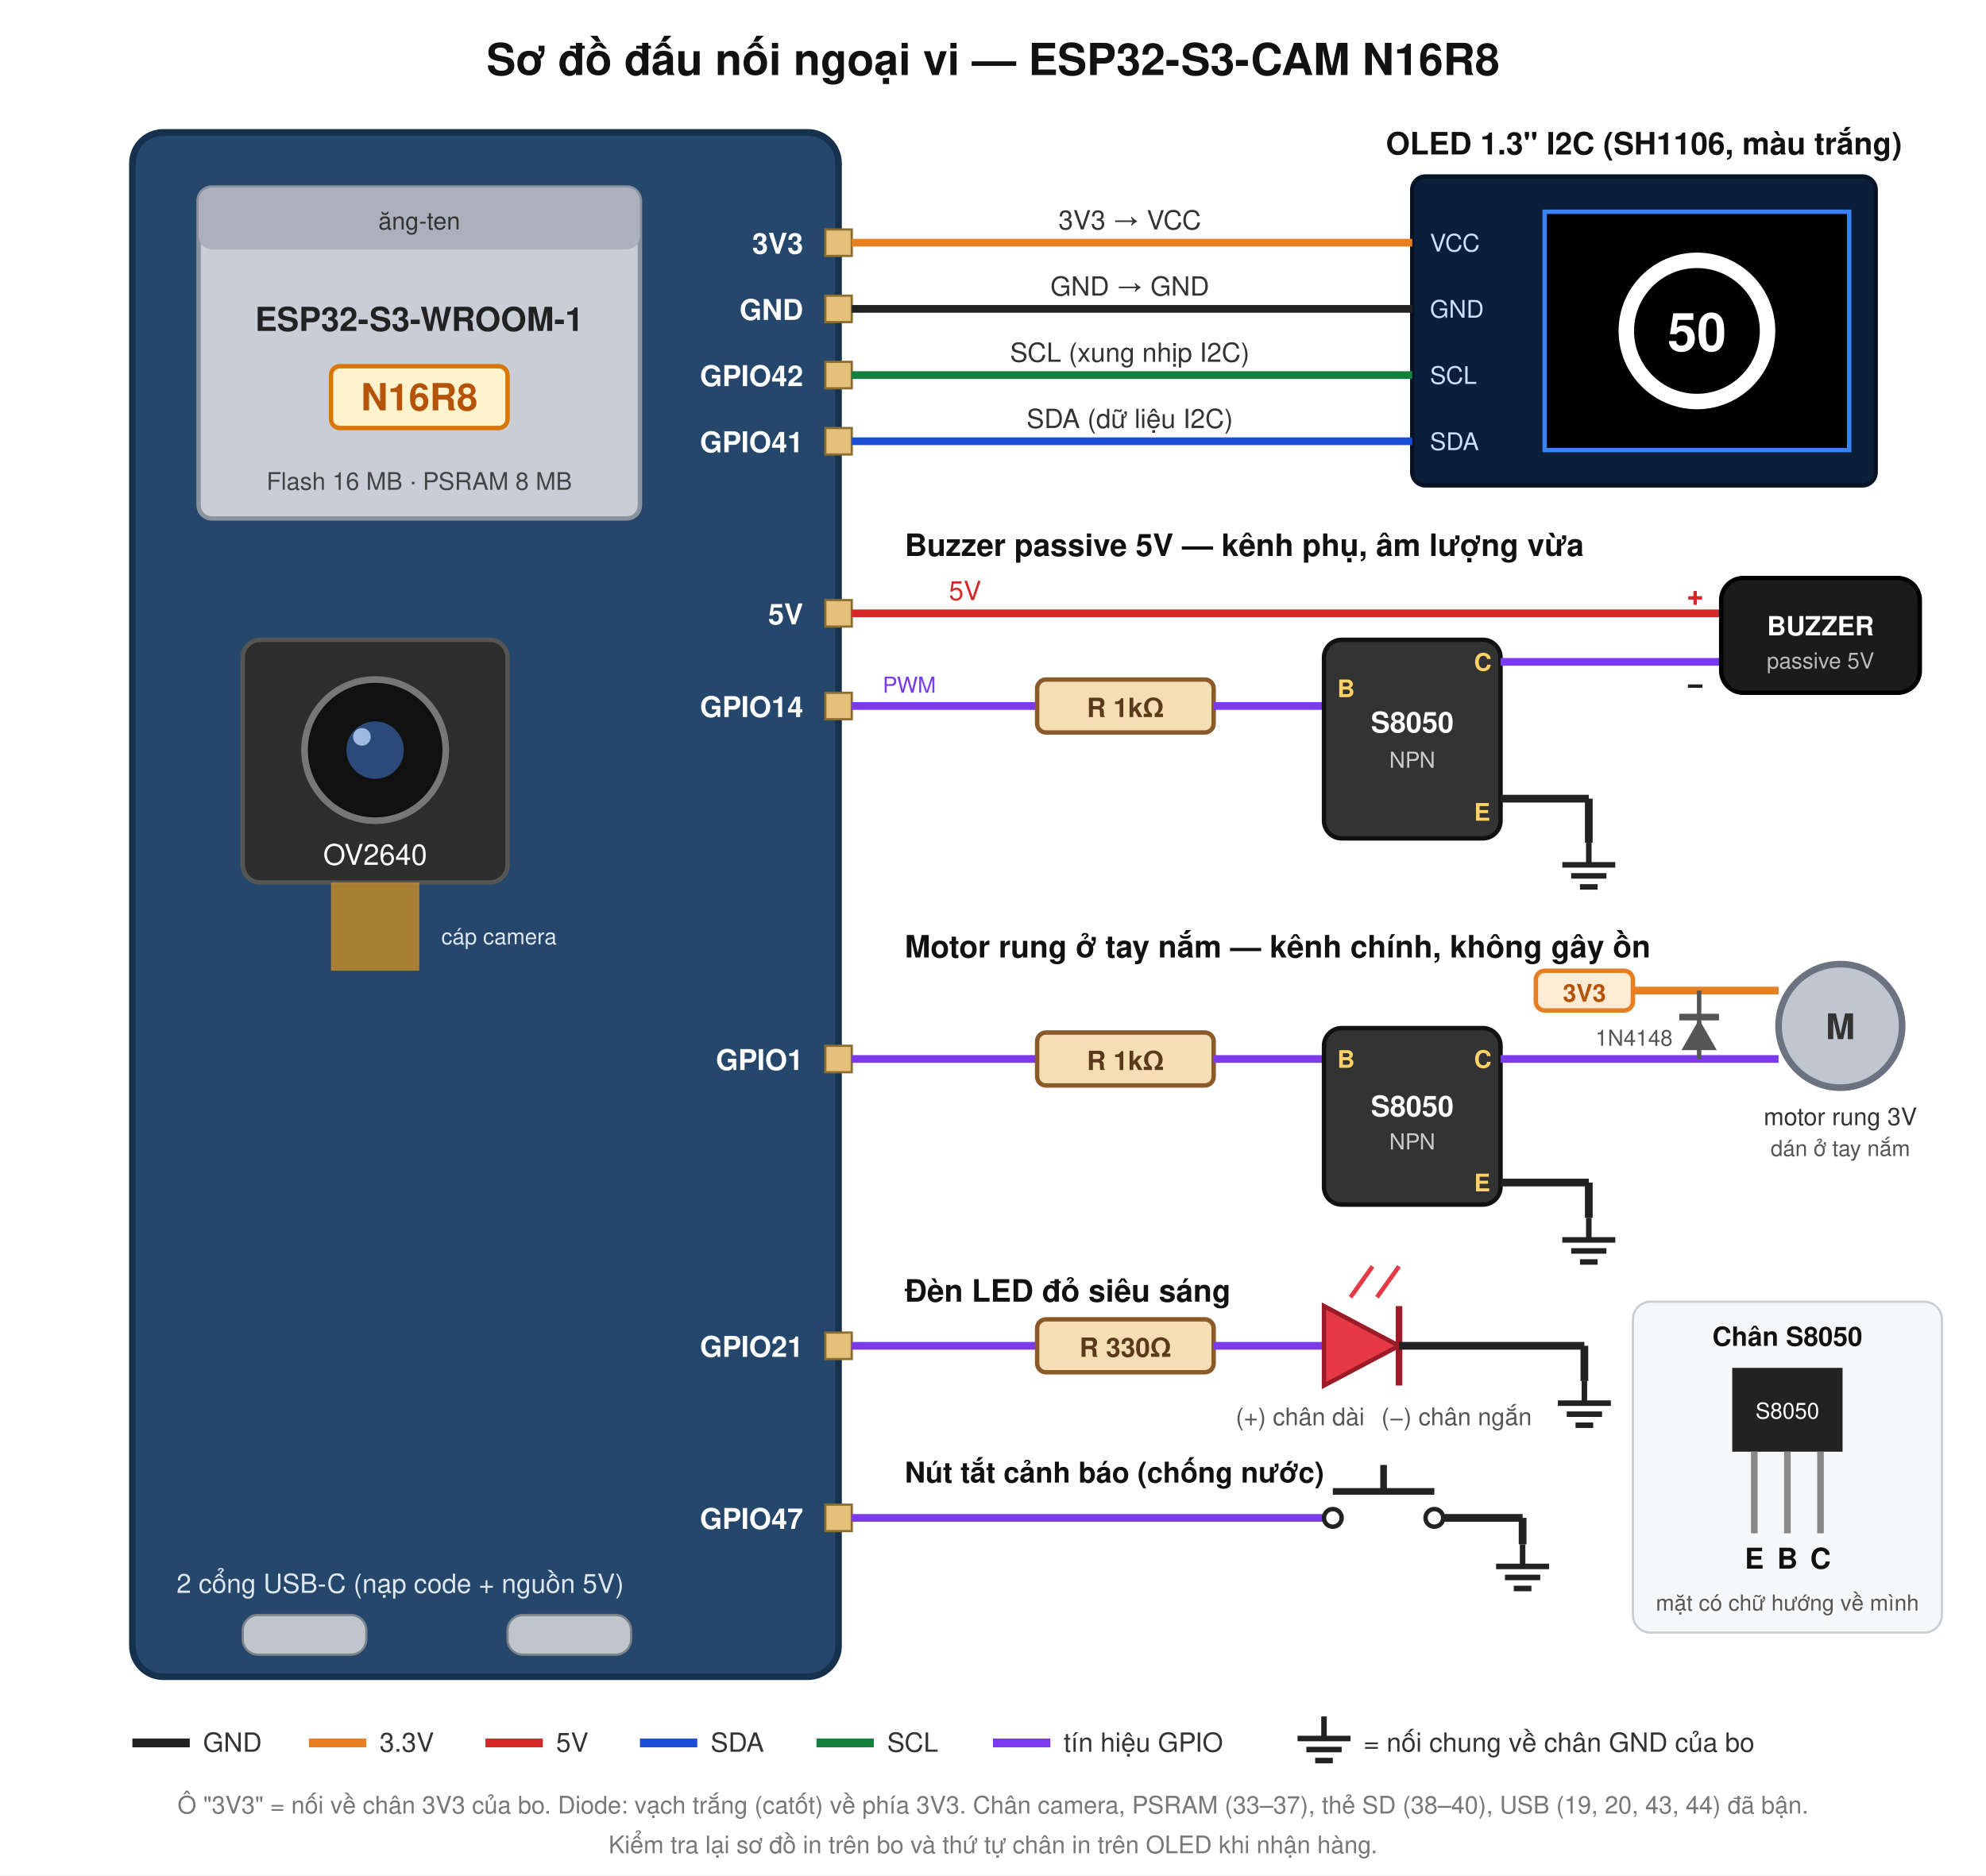
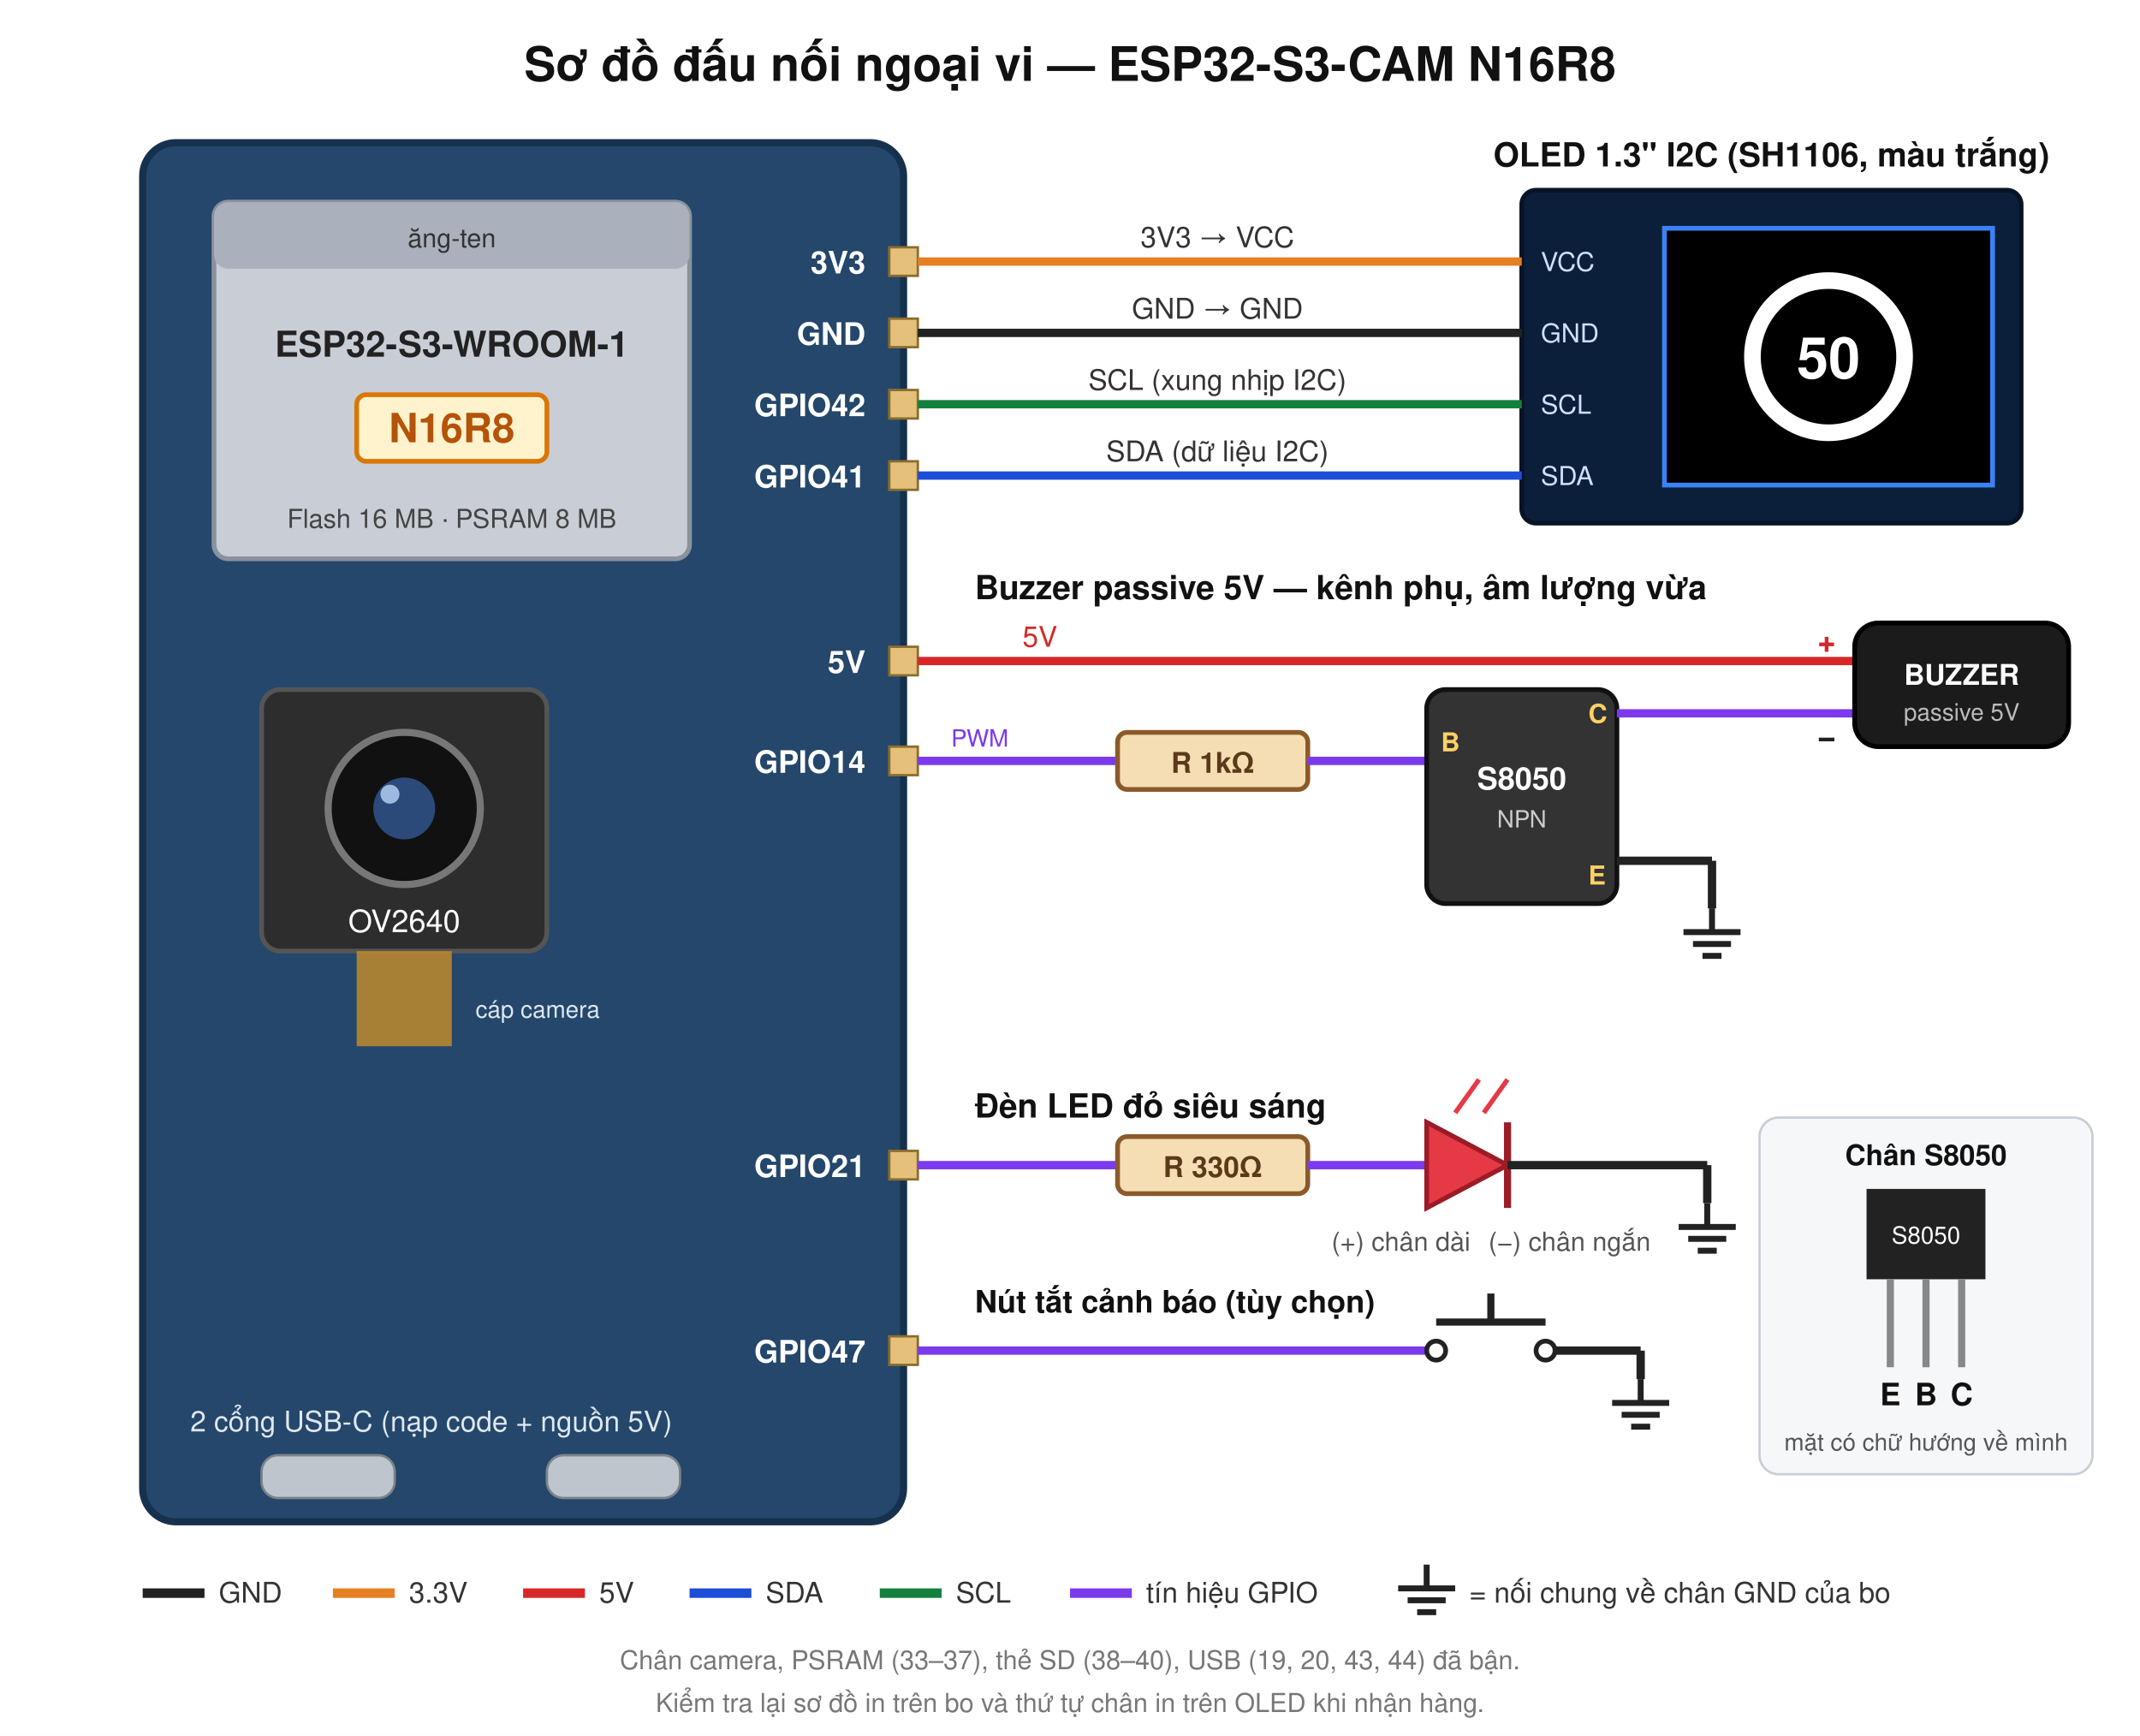
- <svg xmlns="http://www.w3.org/2000/svg" viewBox="0 0 900 850" width="900" height="850" font-family="Helvetica, Arial, sans-serif">
+ <svg xmlns="http://www.w3.org/2000/svg" viewBox="0 0 900 730" width="900" height="730" font-family="Helvetica, Arial, sans-serif">
  <defs>
    <g id="gnd">
      <line x1="0" y1="-10" x2="0" y2="0" stroke="#222" stroke-width="2.5" />
      <line x1="-12" y1="0" x2="12" y2="0" stroke="#222" stroke-width="2.5" />
      <line x1="-8" y1="5" x2="8" y2="5" stroke="#222" stroke-width="2.5" />
      <line x1="-4" y1="10" x2="4" y2="10" stroke="#222" stroke-width="2.5" />
    </g>
  </defs>
-   <rect width="900" height="850" fill="#ffffff" />
+   <rect width="900" height="730" fill="#ffffff" />
  <text x="450" y="34" text-anchor="middle" font-size="20" font-weight="bold" fill="#111">Sơ đồ đấu nối ngoại vi — ESP32-S3-CAM N16R8</text>
-   <rect x="60" y="60" width="320" height="700" rx="14" fill="#24476b" stroke="#16314d" stroke-width="3" />
+   <rect x="60" y="60" width="320" height="580" rx="14" fill="#24476b" stroke="#16314d" stroke-width="3" />
  <rect x="90" y="85" width="200" height="150" rx="6" fill="#c9ced6" stroke="#8a929e" stroke-width="2" />
  <rect x="90" y="85" width="200" height="28" rx="6" fill="#aab1bc" />
  <text x="190" y="104" text-anchor="middle" font-size="11" fill="#333">ăng-ten</text>
  <text x="190" y="150" text-anchor="middle" font-size="15" font-weight="bold" fill="#222">ESP32-S3-WROOM-1</text>
  <rect x="150" y="166" width="80" height="28" rx="4" fill="#fff3cd" stroke="#d97706" stroke-width="2" />
  <text x="190" y="186" text-anchor="middle" font-size="17" font-weight="bold" fill="#b45309">N16R8</text>
  <text x="190" y="222" text-anchor="middle" font-size="11" fill="#444">Flash 16 MB · PSRAM 8 MB</text>
  <rect x="110" y="290" width="120" height="110" rx="8" fill="#2d2d2d" stroke="#555" stroke-width="2" />
  <circle cx="170" cy="340" r="32" fill="#111" stroke="#777" stroke-width="3" />
  <circle cx="170" cy="340" r="13" fill="#2b4a7a" />
  <circle cx="164" cy="334" r="4" fill="#9fb8e0" />
  <text x="170" y="392" text-anchor="middle" font-size="13" fill="#fff">OV2640</text>
  <rect x="150" y="400" width="40" height="40" fill="#c08a2b" opacity="0.85" />
  <text x="200" y="428" font-size="10" fill="#dfe7f0">cáp camera</text>
-   <text x="80" y="722" font-size="12" fill="#dfe7f0">2 cổng USB-C (nạp code + nguồn 5V)</text>
-   <rect x="110" y="732" width="56" height="18" rx="7" fill="#bfc5cc" stroke="#7b838c" />
-   <rect x="230" y="732" width="56" height="18" rx="7" fill="#bfc5cc" stroke="#7b838c" />
+   <text x="80" y="602" font-size="12" fill="#dfe7f0">2 cổng USB-C (nạp code + nguồn 5V)</text>
+   <rect x="110" y="612" width="56" height="18" rx="7" fill="#bfc5cc" stroke="#7b838c" />
+   <rect x="230" y="612" width="56" height="18" rx="7" fill="#bfc5cc" stroke="#7b838c" />
  <g font-size="13" font-weight="bold" fill="#ffffff" text-anchor="end">
    <text x="364" y="115">3V3</text>
    <text x="364" y="145">GND</text>
    <text x="364" y="175">GPIO42</text>
    <text x="364" y="205">GPIO41</text>
    <text x="364" y="283">5V</text>
    <text x="364" y="325">GPIO14</text>
-     <text x="364" y="485">GPIO1</text>
-     <text x="364" y="615">GPIO21</text>
-     <text x="364" y="693">GPIO47</text>
+     <text x="364" y="495">GPIO21</text>
+     <text x="364" y="573">GPIO47</text>
  </g>
  <g fill="#e5c07b" stroke="#8a6d2f">
    <rect x="374" y="104" width="12" height="12" />
    <rect x="374" y="134" width="12" height="12" />
    <rect x="374" y="164" width="12" height="12" />
    <rect x="374" y="194" width="12" height="12" />
    <rect x="374" y="272" width="12" height="12" />
    <rect x="374" y="314" width="12" height="12" />
-     <rect x="374" y="474" width="12" height="12" />
-     <rect x="374" y="604" width="12" height="12" />
-     <rect x="374" y="682" width="12" height="12" />
+     <rect x="374" y="484" width="12" height="12" />
+     <rect x="374" y="562" width="12" height="12" />
  </g>
  <text x="745" y="70" text-anchor="middle" font-size="14" font-weight="bold" fill="#111">OLED 1.3" I2C (SH1106, màu trắng)</text>
  <rect x="640" y="80" width="210" height="140" rx="6" fill="#0b1f3a" stroke="#081426" stroke-width="2" />
  <rect x="700" y="96" width="138" height="108" fill="#000" stroke="#3b82f6" stroke-width="2" />
  <circle cx="769" cy="150" r="32" fill="#000" stroke="#fff" stroke-width="7" />
  <text x="769" y="159" text-anchor="middle" font-size="24" font-weight="bold" fill="#fff">50</text>
  <g font-size="11" fill="#cfe0ff">
    <text x="648" y="114">VCC</text>
    <text x="648" y="144">GND</text>
    <text x="648" y="174">SCL</text>
    <text x="648" y="204">SDA</text>
  </g>
  <line x1="386" y1="110" x2="640" y2="110" stroke="#e67e22" stroke-width="3.5" />
  <line x1="386" y1="140" x2="640" y2="140" stroke="#222" stroke-width="3.5" />
  <line x1="386" y1="170" x2="640" y2="170" stroke="#15803d" stroke-width="3.5" />
  <line x1="386" y1="200" x2="640" y2="200" stroke="#1d4ed8" stroke-width="3.5" />
  <g font-size="12" fill="#333" text-anchor="middle">
    <text x="512" y="104">3V3 → VCC</text>
    <text x="512" y="134">GND → GND</text>
    <text x="512" y="164">SCL (xung nhịp I2C)</text>
    <text x="512" y="194">SDA (dữ liệu I2C)</text>
  </g>
  <text x="410" y="252" font-size="14" font-weight="bold" fill="#111">Buzzer passive 5V — kênh phụ, âm lượng vừa</text>
  <line x1="386" y1="278" x2="780" y2="278" stroke="#d62828" stroke-width="3.5" />
  <text x="430" y="272" font-size="12" fill="#d62828">5V</text>
  <line x1="386" y1="320" x2="470" y2="320" stroke="#7c3aed" stroke-width="3.5" />
  <text x="400" y="314" font-size="10" fill="#7c3aed">PWM</text>
  <rect x="470" y="308" width="80" height="24" rx="4" fill="#f5deb3" stroke="#8b5a2b" stroke-width="2" />
  <text x="510" y="325" text-anchor="middle" font-size="12" font-weight="bold" fill="#5a3a1a">R 1kΩ</text>
  <line x1="550" y1="320" x2="600" y2="320" stroke="#7c3aed" stroke-width="3.5" />
  <rect x="600" y="290" width="80" height="90" rx="8" fill="#333" stroke="#111" stroke-width="2" />
  <text x="640" y="332" text-anchor="middle" font-size="13" font-weight="bold" fill="#fff">S8050</text>
  <text x="640" y="348" text-anchor="middle" font-size="10" fill="#ccc">NPN</text>
  <g font-size="11" font-weight="bold" fill="#ffd166">
    <text x="606" y="316">B</text>
    <text x="668" y="304">C</text>
    <text x="668" y="372">E</text>
  </g>
  <line x1="680" y1="300" x2="780" y2="300" stroke="#7c3aed" stroke-width="3.5" />
  <line x1="680" y1="362" x2="720" y2="362" stroke="#222" stroke-width="3.5" />
  <line x1="720" y1="362" x2="720" y2="382" stroke="#222" stroke-width="3.5" />
  <use href="#gnd" x="720" y="392" />
  <rect x="780" y="262" width="90" height="52" rx="10" fill="#1b1b1b" stroke="#000" stroke-width="2" />
  <text x="825" y="288" text-anchor="middle" font-size="12" font-weight="bold" fill="#fff">BUZZER</text>
  <text x="825" y="303" text-anchor="middle" font-size="10" fill="#bbb">passive 5V</text>
  <text x="772" y="274" text-anchor="end" font-size="13" font-weight="bold" fill="#d62828">+</text>
  <text x="772" y="314" text-anchor="end" font-size="13" font-weight="bold" fill="#222">−</text>
-   <text x="410" y="434" font-size="14" font-weight="bold" fill="#111">Motor rung ở tay nắm — kênh chính, không gây ồn</text>
-   <line x1="386" y1="480" x2="470" y2="480" stroke="#7c3aed" stroke-width="3.5" />
-   <rect x="470" y="468" width="80" height="24" rx="4" fill="#f5deb3" stroke="#8b5a2b" stroke-width="2" />
-   <text x="510" y="485" text-anchor="middle" font-size="12" font-weight="bold" fill="#5a3a1a">R 1kΩ</text>
-   <line x1="550" y1="480" x2="600" y2="480" stroke="#7c3aed" stroke-width="3.5" />
-   <rect x="600" y="466" width="80" height="80" rx="8" fill="#333" stroke="#111" stroke-width="2" />
-   <text x="640" y="506" text-anchor="middle" font-size="13" font-weight="bold" fill="#fff">S8050</text>
-   <text x="640" y="521" text-anchor="middle" font-size="10" fill="#ccc">NPN</text>
-   <g font-size="11" font-weight="bold" fill="#ffd166">
-     <text x="606" y="484">B</text>
-     <text x="668" y="484">C</text>
-     <text x="668" y="540">E</text>
+   <g transform="translate(0,-120)">
+     <text x="410" y="590" font-size="14" font-weight="bold" fill="#111">Đèn LED đỏ siêu sáng</text>
+     <line x1="386" y1="610" x2="470" y2="610" stroke="#7c3aed" stroke-width="3.5" />
+     <rect x="470" y="598" width="80" height="24" rx="4" fill="#f5deb3" stroke="#8b5a2b" stroke-width="2" />
+     <text x="510" y="615" text-anchor="middle" font-size="12" font-weight="bold" fill="#5a3a1a">R 330Ω</text>
+     <line x1="550" y1="610" x2="600" y2="610" stroke="#7c3aed" stroke-width="3.5" />
+     <polygon points="600,592 600,628 634,610" fill="#e63946" stroke="#9b1c26" stroke-width="2" />
+     <line x1="634" y1="592" x2="634" y2="628" stroke="#9b1c26" stroke-width="3" />
+     <line x1="612" y1="588" x2="622" y2="574" stroke="#e63946" stroke-width="2" />
+     <line x1="624" y1="588" x2="634" y2="574" stroke="#e63946" stroke-width="2" />
+     <line x1="634" y1="610" x2="718" y2="610" stroke="#222" stroke-width="3.5" />
+     <line x1="718" y1="610" x2="718" y2="626" stroke="#222" stroke-width="3.5" />
+     <use href="#gnd" x="718" y="636" />
+     <text x="560" y="646" font-size="11" fill="#555">(+) chân dài</text>
+     <text x="626" y="646" font-size="11" fill="#555">(−) chân ngắn</text>
+     <text x="410" y="672" font-size="13" font-weight="bold" fill="#111">Nút tắt cảnh báo (tùy chọn)</text>
+     <line x1="386" y1="688" x2="600" y2="688" stroke="#7c3aed" stroke-width="3.5" />
+     <circle cx="604" cy="688" r="4" fill="#fff" stroke="#222" stroke-width="2" />
+     <circle cx="650" cy="688" r="4" fill="#fff" stroke="#222" stroke-width="2" />
+     <line x1="604" y1="676" x2="650" y2="676" stroke="#222" stroke-width="3" />
+     <line x1="627" y1="676" x2="627" y2="664" stroke="#222" stroke-width="3" />
+     <line x1="654" y1="688" x2="690" y2="688" stroke="#222" stroke-width="3.5" />
+     <line x1="690" y1="688" x2="690" y2="700" stroke="#222" stroke-width="3.5" />
+     <use href="#gnd" x="690" y="710" />
+     <rect x="740" y="590" width="140" height="150" rx="8" fill="#f6f7f9" stroke="#c9ced6" />
+     <text x="810" y="610" text-anchor="middle" font-size="12" font-weight="bold" fill="#111">Chân S8050</text>
+     <path d="M785,620 h50 v38 h-50 Z" fill="#222" />
+     <text x="810" y="643" text-anchor="middle" font-size="10" fill="#fff">S8050</text>
+     <line x1="795" y1="658" x2="795" y2="695" stroke="#888" stroke-width="3" />
+     <line x1="810" y1="658" x2="810" y2="695" stroke="#888" stroke-width="3" />
+     <line x1="825" y1="658" x2="825" y2="695" stroke="#888" stroke-width="3" />
+     <g font-size="13" font-weight="bold" fill="#111" text-anchor="middle">
+       <text x="795" y="711">E</text>
+       <text x="810" y="711">B</text>
+       <text x="825" y="711">C</text>
+     </g>
+     <text x="810" y="730" text-anchor="middle" font-size="10" fill="#555">mặt có chữ hướng về mình</text>
+     <g font-size="12" fill="#333">
+       <line x1="60" y1="790" x2="86" y2="790" stroke="#222" stroke-width="4" />
+       <text x="92" y="794">GND</text>
+       <line x1="140" y1="790" x2="166" y2="790" stroke="#e67e22" stroke-width="4" />
+       <text x="172" y="794">3.3V</text>
+       <line x1="220" y1="790" x2="246" y2="790" stroke="#d62828" stroke-width="4" />
+       <text x="252" y="794">5V</text>
+       <line x1="290" y1="790" x2="316" y2="790" stroke="#1d4ed8" stroke-width="4" />
+       <text x="322" y="794">SDA</text>
+       <line x1="370" y1="790" x2="396" y2="790" stroke="#15803d" stroke-width="4" />
+       <text x="402" y="794">SCL</text>
+       <line x1="450" y1="790" x2="476" y2="790" stroke="#7c3aed" stroke-width="4" />
+       <text x="482" y="794">tín hiệu GPIO</text>
+       <use href="#gnd" x="600" y="788" />
+       <text x="618" y="794">= nối chung về chân GND của bo</text>
+     </g>
+     <text x="450" y="822" text-anchor="middle" font-size="11" fill="#777">Chân camera, PSRAM (33–37), thẻ SD (38–40), USB (19, 20, 43, 44) đã bận.</text>
+     <text x="450" y="840" text-anchor="middle" font-size="11" fill="#777">Kiểm tra lại sơ đồ in trên bo và thứ tự chân in trên OLED khi nhận hàng.</text>
  </g>
-   <line x1="680" y1="480" x2="806" y2="480" stroke="#7c3aed" stroke-width="3.5" />
-   <line x1="680" y1="536" x2="720" y2="536" stroke="#222" stroke-width="3.5" />
-   <line x1="720" y1="536" x2="720" y2="552" stroke="#222" stroke-width="3.5" />
-   <use href="#gnd" x="720" y="562" />
-   <rect x="696" y="440" width="44" height="18" rx="4" fill="#fdebd3" stroke="#e67e22" stroke-width="2" />
-   <text x="718" y="454" text-anchor="middle" font-size="11" font-weight="bold" fill="#b45309">3V3</text>
-   <line x1="740" y1="449" x2="806" y2="449" stroke="#e67e22" stroke-width="3.5" />
-   <line x1="770" y1="449" x2="770" y2="480" stroke="#555" stroke-width="2" />
-   <polygon points="762,476 778,476 770,462" fill="#555" />
-   <line x1="761" y1="461" x2="779" y2="461" stroke="#555" stroke-width="3" />
-   <text x="758" y="474" text-anchor="end" font-size="10" fill="#555">1N4148</text>
-   <circle cx="834" cy="465" r="28" fill="#c0c6cf" stroke="#6b7280" stroke-width="3" />
-   <text x="834" y="471" text-anchor="middle" font-size="16" font-weight="bold" fill="#333">M</text>
-   <text x="834" y="510" text-anchor="middle" font-size="11" fill="#333">motor rung 3V</text>
-   <text x="834" y="524" text-anchor="middle" font-size="10" fill="#555">dán ở tay nắm</text>
-   <text x="410" y="590" font-size="14" font-weight="bold" fill="#111">Đèn LED đỏ siêu sáng</text>
-   <line x1="386" y1="610" x2="470" y2="610" stroke="#7c3aed" stroke-width="3.5" />
-   <rect x="470" y="598" width="80" height="24" rx="4" fill="#f5deb3" stroke="#8b5a2b" stroke-width="2" />
-   <text x="510" y="615" text-anchor="middle" font-size="12" font-weight="bold" fill="#5a3a1a">R 330Ω</text>
-   <line x1="550" y1="610" x2="600" y2="610" stroke="#7c3aed" stroke-width="3.5" />
-   <polygon points="600,592 600,628 634,610" fill="#e63946" stroke="#9b1c26" stroke-width="2" />
-   <line x1="634" y1="592" x2="634" y2="628" stroke="#9b1c26" stroke-width="3" />
-   <line x1="612" y1="588" x2="622" y2="574" stroke="#e63946" stroke-width="2" />
-   <line x1="624" y1="588" x2="634" y2="574" stroke="#e63946" stroke-width="2" />
-   <line x1="634" y1="610" x2="718" y2="610" stroke="#222" stroke-width="3.5" />
-   <line x1="718" y1="610" x2="718" y2="626" stroke="#222" stroke-width="3.5" />
-   <use href="#gnd" x="718" y="636" />
-   <text x="560" y="646" font-size="11" fill="#555">(+) chân dài</text>
-   <text x="626" y="646" font-size="11" fill="#555">(−) chân ngắn</text>
-   <text x="410" y="672" font-size="13" font-weight="bold" fill="#111">Nút tắt cảnh báo (chống nước)</text>
-   <line x1="386" y1="688" x2="600" y2="688" stroke="#7c3aed" stroke-width="3.5" />
-   <circle cx="604" cy="688" r="4" fill="#fff" stroke="#222" stroke-width="2" />
-   <circle cx="650" cy="688" r="4" fill="#fff" stroke="#222" stroke-width="2" />
-   <line x1="604" y1="676" x2="650" y2="676" stroke="#222" stroke-width="3" />
-   <line x1="627" y1="676" x2="627" y2="664" stroke="#222" stroke-width="3" />
-   <line x1="654" y1="688" x2="690" y2="688" stroke="#222" stroke-width="3.5" />
-   <line x1="690" y1="688" x2="690" y2="700" stroke="#222" stroke-width="3.5" />
-   <use href="#gnd" x="690" y="710" />
-   <rect x="740" y="590" width="140" height="150" rx="8" fill="#f6f7f9" stroke="#c9ced6" />
-   <text x="810" y="610" text-anchor="middle" font-size="12" font-weight="bold" fill="#111">Chân S8050</text>
-   <path d="M785,620 h50 v38 h-50 Z" fill="#222" />
-   <text x="810" y="643" text-anchor="middle" font-size="10" fill="#fff">S8050</text>
-   <line x1="795" y1="658" x2="795" y2="695" stroke="#888" stroke-width="3" />
-   <line x1="810" y1="658" x2="810" y2="695" stroke="#888" stroke-width="3" />
-   <line x1="825" y1="658" x2="825" y2="695" stroke="#888" stroke-width="3" />
-   <g font-size="13" font-weight="bold" fill="#111" text-anchor="middle">
-     <text x="795" y="711">E</text>
-     <text x="810" y="711">B</text>
-     <text x="825" y="711">C</text>
-   </g>
-   <text x="810" y="730" text-anchor="middle" font-size="10" fill="#555">mặt có chữ hướng về mình</text>
-   <g font-size="12" fill="#333">
-     <line x1="60" y1="790" x2="86" y2="790" stroke="#222" stroke-width="4" />
-     <text x="92" y="794">GND</text>
-     <line x1="140" y1="790" x2="166" y2="790" stroke="#e67e22" stroke-width="4" />
-     <text x="172" y="794">3.3V</text>
-     <line x1="220" y1="790" x2="246" y2="790" stroke="#d62828" stroke-width="4" />
-     <text x="252" y="794">5V</text>
-     <line x1="290" y1="790" x2="316" y2="790" stroke="#1d4ed8" stroke-width="4" />
-     <text x="322" y="794">SDA</text>
-     <line x1="370" y1="790" x2="396" y2="790" stroke="#15803d" stroke-width="4" />
-     <text x="402" y="794">SCL</text>
-     <line x1="450" y1="790" x2="476" y2="790" stroke="#7c3aed" stroke-width="4" />
-     <text x="482" y="794">tín hiệu GPIO</text>
-     <use href="#gnd" x="600" y="788" />
-     <text x="618" y="794">= nối chung về chân GND của bo</text>
-   </g>
-   <text x="450" y="822" text-anchor="middle" font-size="11" fill="#777">Ô "3V3" = nối về chân 3V3 của bo. Diode: vạch trắng (catốt) về phía 3V3. Chân camera, PSRAM (33–37), thẻ SD (38–40), USB (19, 20, 43, 44) đã bận.</text>
-   <text x="450" y="840" text-anchor="middle" font-size="11" fill="#777">Kiểm tra lại sơ đồ in trên bo và thứ tự chân in trên OLED khi nhận hàng.</text>
</svg>
